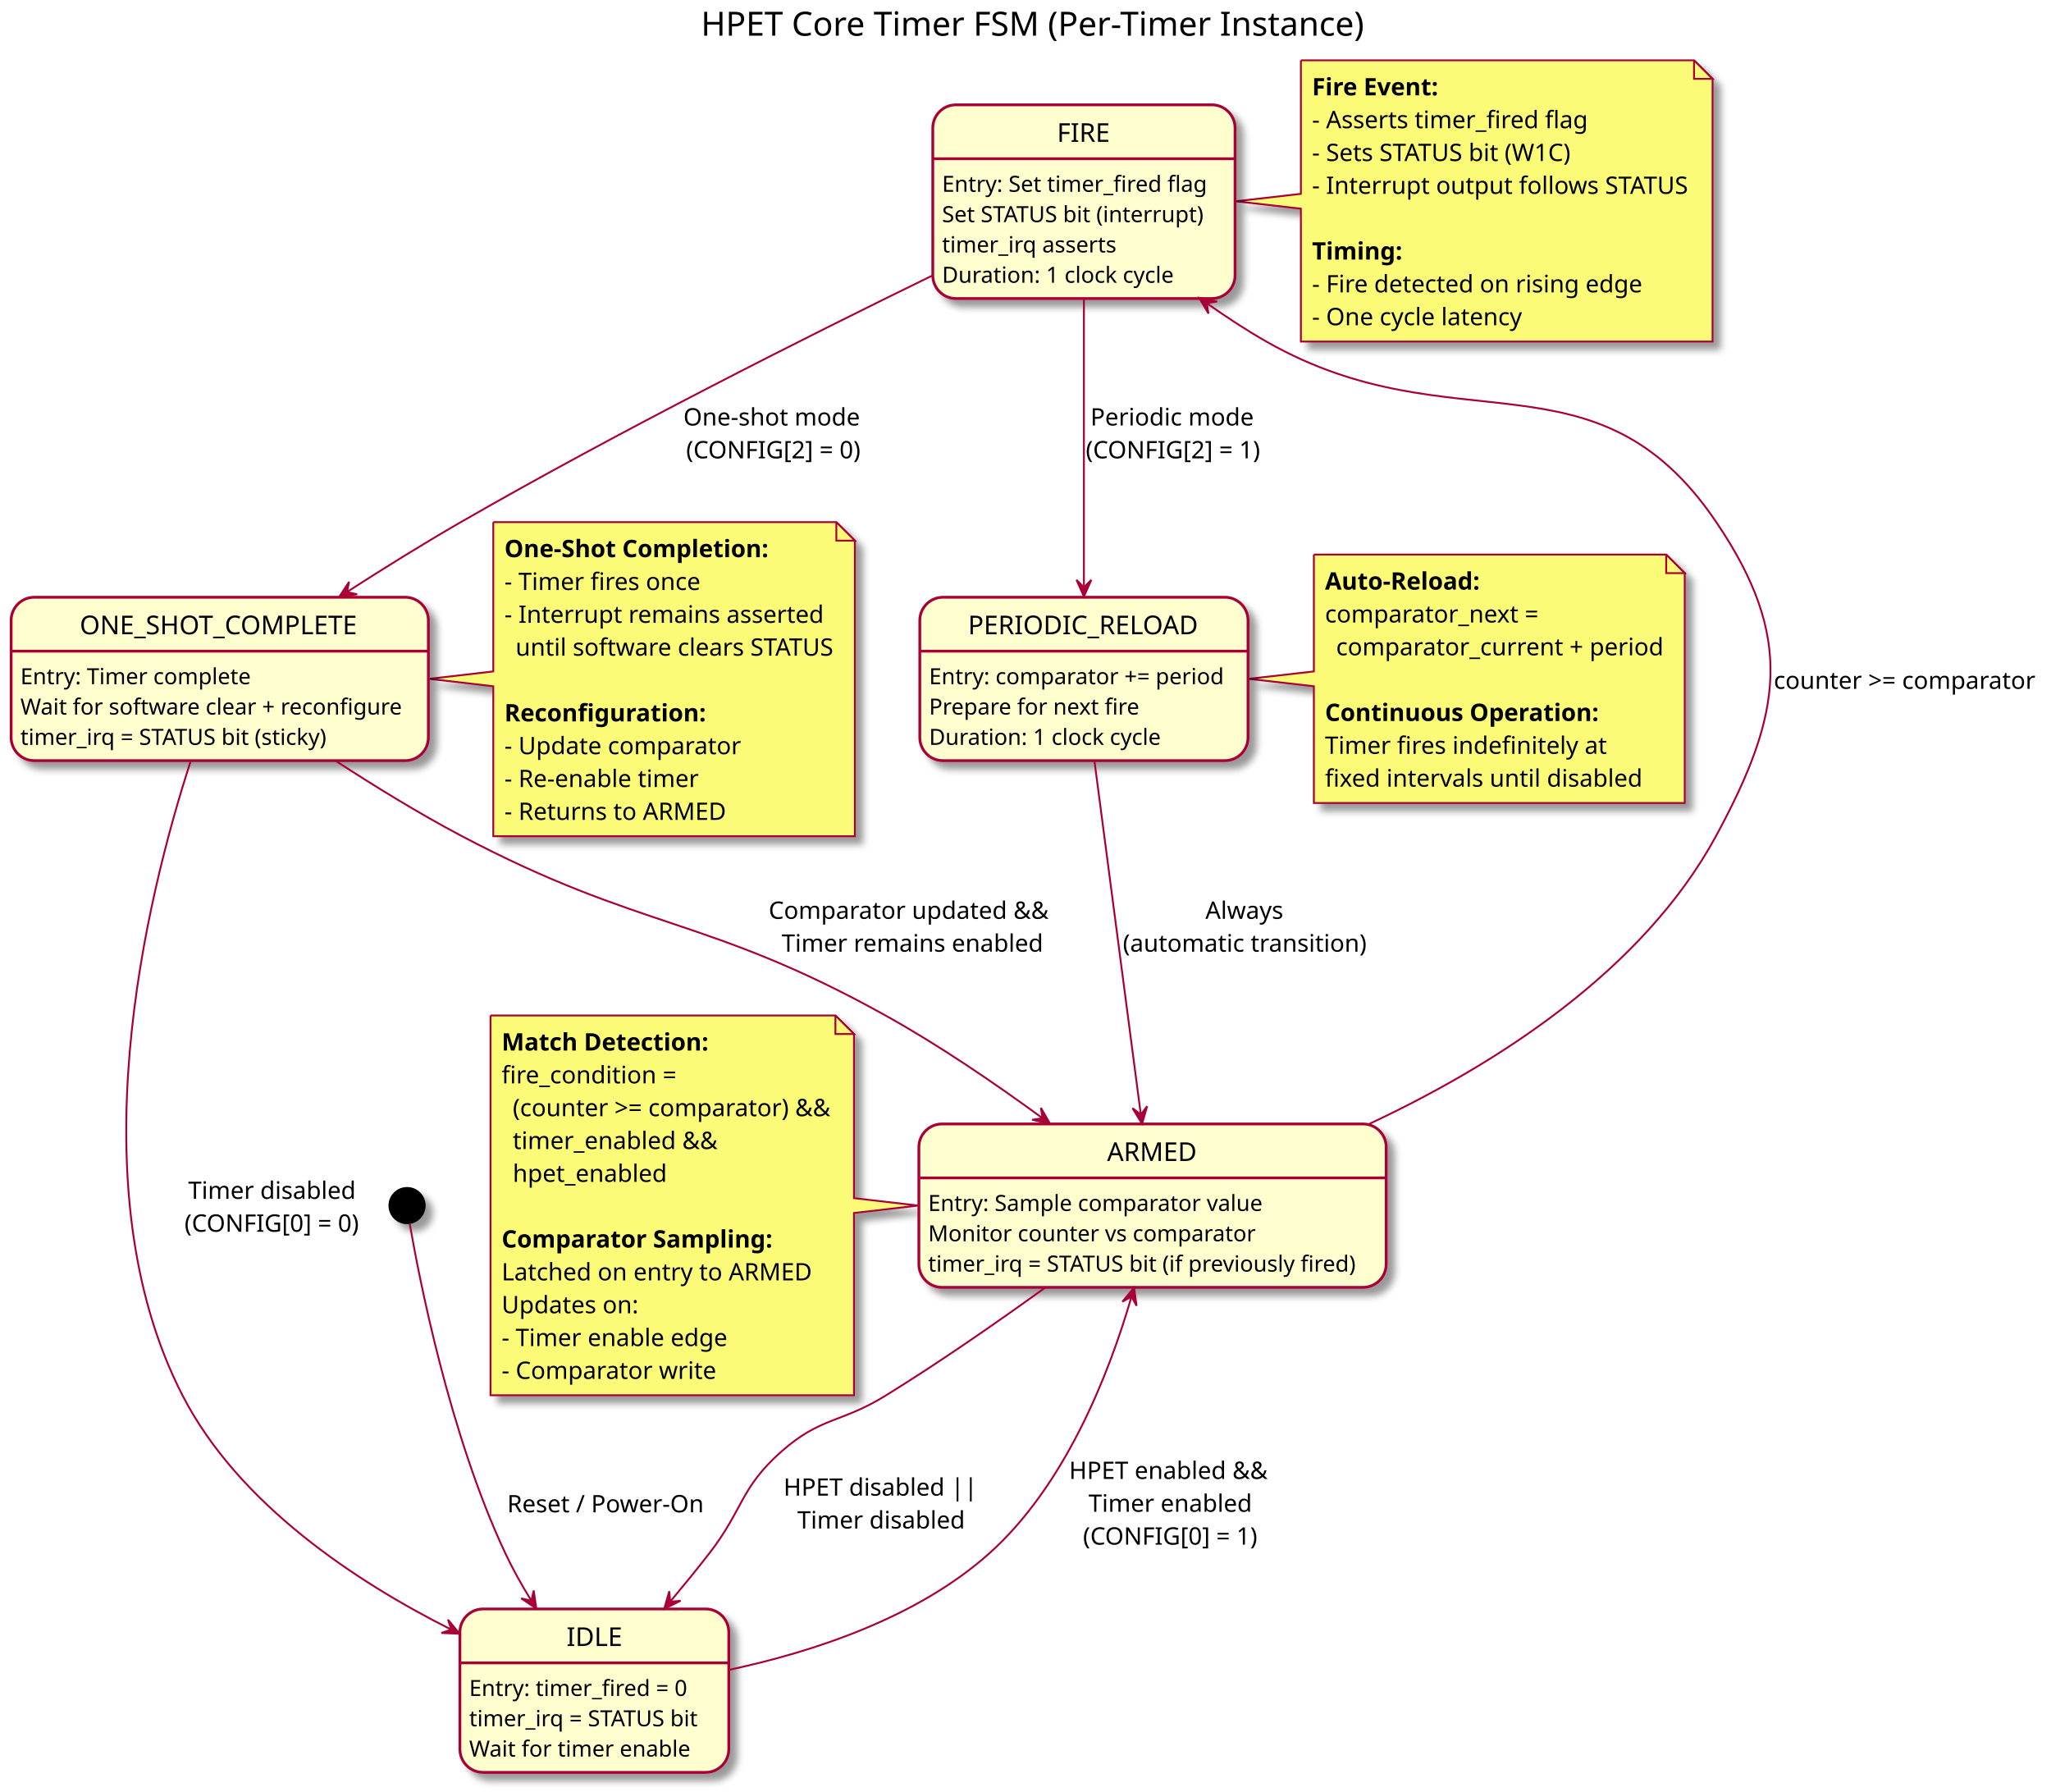
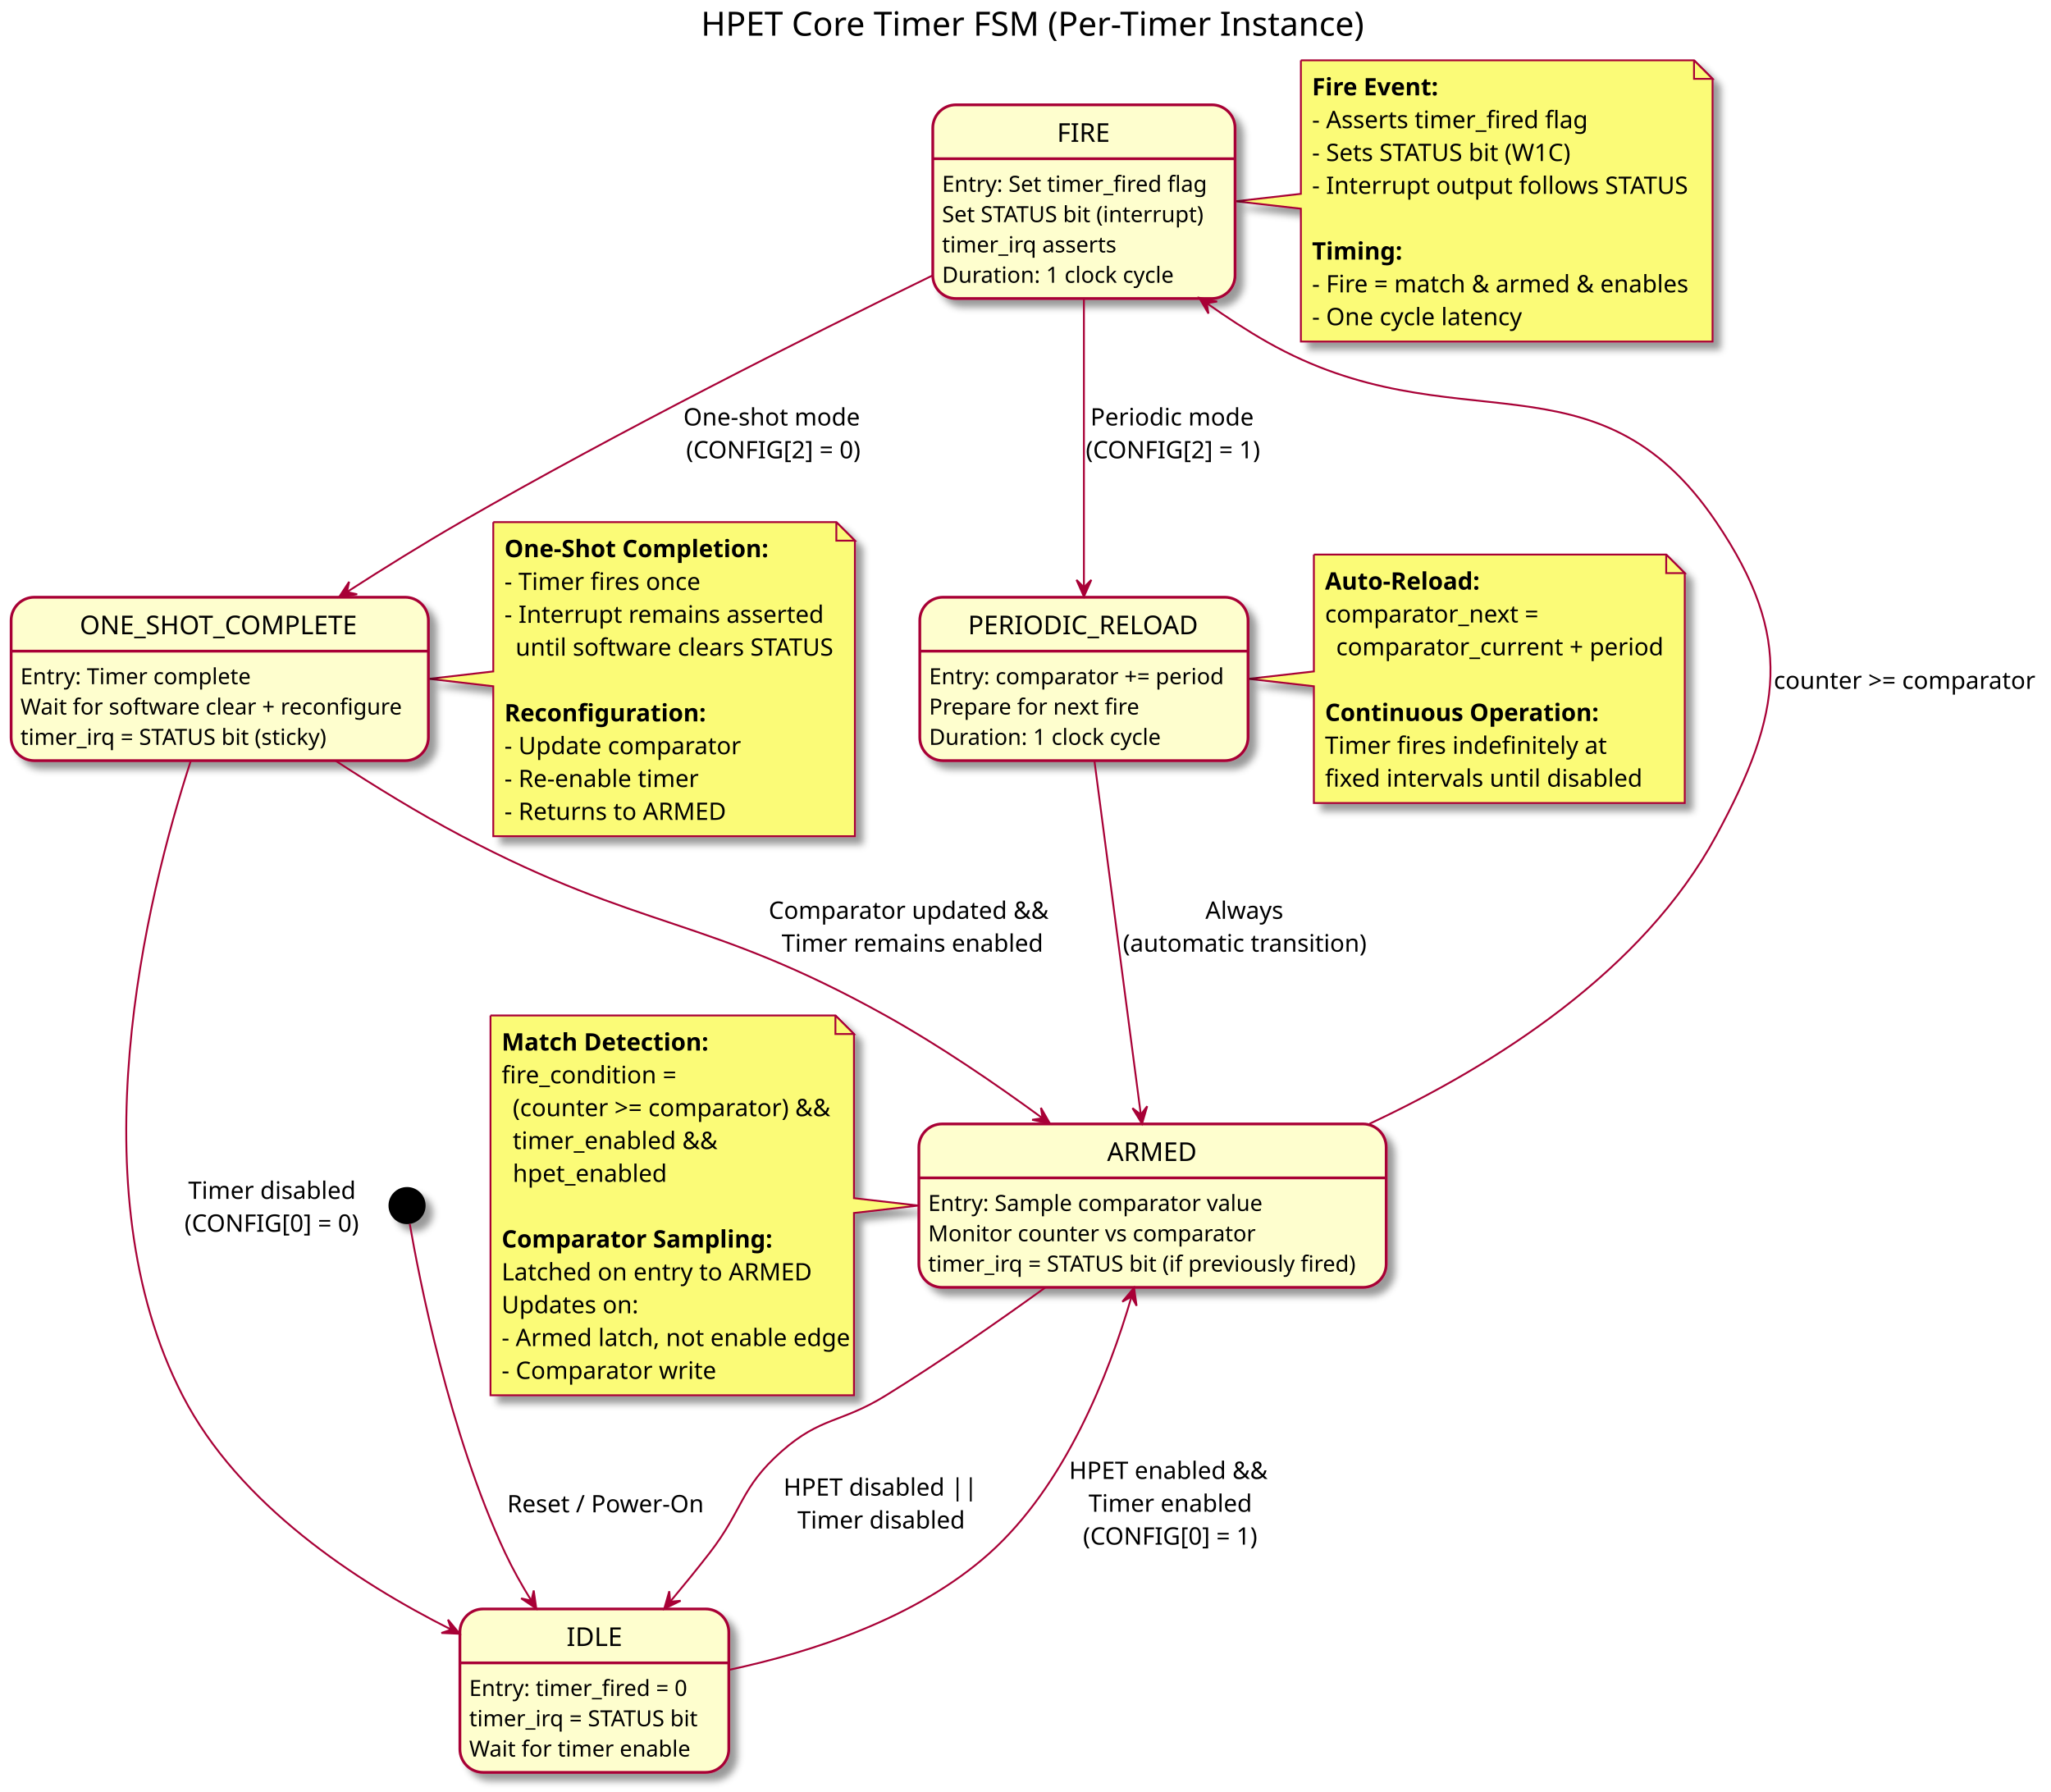
<svg xmlns="http://www.w3.org/2000/svg" contentScriptType="application/ecmascript" contentStyleType="text/css" height="966px" preserveAspectRatio="none" style="width:1106px;height:966px;" version="1.1" viewBox="0 0 1106 966" width="1106px" zoomAndPan="magnify">
  <defs>
    <filter height="300%" id="f14ua274jd64ck" width="300%" x="-1" y="-1">
      <feGaussianBlur result="blurOut" stdDeviation="2.0" />
      <feColorMatrix in="blurOut" result="blurOut2" type="matrix" values="0 0 0 0 0 0 0 0 0 0 0 0 0 0 0 0 0 0 .4 0" />
      <feOffset dx="4.0" dy="4.0" in="blurOut2" result="blurOut3" />
      <feBlend in="SourceGraphic" in2="blurOut3" mode="normal" />
    </filter>
  </defs>
  <g>
    <text fill="#000000" font-family="sans-serif" font-size="18" lengthAdjust="spacingAndGlyphs" textLength="358" x="378" y="19.242">HPET Core Timer FSM (Per-Timer Instance)</text>
    <ellipse cx="219.5" cy="650.016" fill="#000000" filter="url(#f14ua274jd64ck)" rx="10" ry="10" style="stroke: none; stroke-width: 1.0;" />
    <path d="M701.5,32.516 L701.5,104.516 L666.44,108.516 L701.5,112.516 L701.5,184.164 A0,0 0 0 0 701.5,184.164 L923.5,184.164 A0,0 0 0 0 923.5,184.164 L923.5,42.516 L913.5,32.516 L701.5,32.516 A0,0 0 0 0 701.5,32.516 " fill="#FBFB77" filter="url(#f14ua274jd64ck)" style="stroke: #A80036; stroke-width: 1.0;" />
    <path d="M913.5,32.516 L913.5,42.516 L923.5,42.516 L913.5,32.516 " fill="#FBFB77" style="stroke: #A80036; stroke-width: 1.0;" />
    <text fill="#000000" font-family="sans-serif" font-size="13" font-weight="bold" lengthAdjust="spacingAndGlyphs" textLength="69" x="707.5" y="51.413">Fire Event:</text>
    <text fill="#000000" font-family="sans-serif" font-size="13" lengthAdjust="spacingAndGlyphs" textLength="143" x="707.5" y="69.119">- Asserts timer_fired flag</text>
    <text fill="#000000" font-family="sans-serif" font-size="13" lengthAdjust="spacingAndGlyphs" textLength="138" x="707.5" y="86.825">- Sets STATUS bit (W1C)</text>
    <text fill="#000000" font-family="sans-serif" font-size="13" lengthAdjust="spacingAndGlyphs" textLength="201" x="707.5" y="104.531">- Interrupt output follows STATUS</text>
    <text fill="#000000" font-family="sans-serif" font-size="13" lengthAdjust="spacingAndGlyphs" textLength="0" x="710.5" y="122.237" />
    <text fill="#000000" font-family="sans-serif" font-size="13" font-weight="bold" lengthAdjust="spacingAndGlyphs" textLength="50" x="707.5" y="139.943">Timing:</text>
-     <text fill="#000000" font-family="sans-serif" font-size="13" lengthAdjust="spacingAndGlyphs" textLength="173" x="707.5" y="157.649">- Fire detected on rising edge</text>
+     <text fill="#000000" font-family="sans-serif" font-size="13" lengthAdjust="spacingAndGlyphs" textLength="173" x="707.5" y="157.649">- Fire = match &amp; armed &amp; enables</text>
    <text fill="#000000" font-family="sans-serif" font-size="13" lengthAdjust="spacingAndGlyphs" textLength="110" x="707.5" y="175.355">- One cycle latency</text>
    <path d="M708.5,299.016 L708.5,362.016 L673.31,366.016 L708.5,370.016 L708.5,432.958 A0,0 0 0 0 708.5,432.958 L908.5,432.958 A0,0 0 0 0 908.5,432.958 L908.5,309.016 L898.5,299.016 L708.5,299.016 A0,0 0 0 0 708.5,299.016 " fill="#FBFB77" filter="url(#f14ua274jd64ck)" style="stroke: #A80036; stroke-width: 1.0;" />
    <path d="M898.5,299.016 L898.5,309.016 L908.5,309.016 L898.5,299.016 " fill="#FBFB77" style="stroke: #A80036; stroke-width: 1.0;" />
    <text fill="#000000" font-family="sans-serif" font-size="13" font-weight="bold" lengthAdjust="spacingAndGlyphs" textLength="85" x="714.5" y="317.913">Auto-Reload:</text>
    <text fill="#000000" font-family="sans-serif" font-size="13" lengthAdjust="spacingAndGlyphs" textLength="114" x="714.5" y="335.619">comparator_next =</text>
    <text fill="#000000" font-family="sans-serif" font-size="13" lengthAdjust="spacingAndGlyphs" textLength="173" x="720.5" y="353.325">comparator_current + period</text>
    <text fill="#000000" font-family="sans-serif" font-size="13" lengthAdjust="spacingAndGlyphs" textLength="0" x="717.5" y="371.031" />
    <text fill="#000000" font-family="sans-serif" font-size="13" font-weight="bold" lengthAdjust="spacingAndGlyphs" textLength="150" x="714.5" y="388.737">Continuous Operation:</text>
    <text fill="#000000" font-family="sans-serif" font-size="13" lengthAdjust="spacingAndGlyphs" textLength="146" x="714.5" y="406.443">Timer fires indefinitely at</text>
    <text fill="#000000" font-family="sans-serif" font-size="13" lengthAdjust="spacingAndGlyphs" textLength="166" x="714.5" y="424.149">fixed intervals until disabled</text>
    <path d="M266,281.516 L266,362.016 L231.43,366.016 L266,370.016 L266,450.87 A0,0 0 0 0 266,450.87 L461,450.87 A0,0 0 0 0 461,450.87 L461,291.516 L451,281.516 L266,281.516 A0,0 0 0 0 266,281.516 " fill="#FBFB77" filter="url(#f14ua274jd64ck)" style="stroke: #A80036; stroke-width: 1.0;" />
    <path d="M451,281.516 L451,291.516 L461,291.516 L451,281.516 " fill="#FBFB77" style="stroke: #A80036; stroke-width: 1.0;" />
    <text fill="#000000" font-family="sans-serif" font-size="13" font-weight="bold" lengthAdjust="spacingAndGlyphs" textLength="144" x="272" y="300.413">One-Shot Completion:</text>
    <text fill="#000000" font-family="sans-serif" font-size="13" lengthAdjust="spacingAndGlyphs" textLength="101" x="272" y="318.119">- Timer fires once</text>
    <text fill="#000000" font-family="sans-serif" font-size="13" lengthAdjust="spacingAndGlyphs" textLength="167" x="272" y="335.825">- Interrupt remains asserted</text>
    <text fill="#000000" font-family="sans-serif" font-size="13" lengthAdjust="spacingAndGlyphs" textLength="168" x="278" y="353.531">until software clears STATUS</text>
    <text fill="#000000" font-family="sans-serif" font-size="13" lengthAdjust="spacingAndGlyphs" textLength="0" x="275" y="371.237" />
    <text fill="#000000" font-family="sans-serif" font-size="13" font-weight="bold" lengthAdjust="spacingAndGlyphs" textLength="112" x="272" y="388.943">Reconfiguration:</text>
    <text fill="#000000" font-family="sans-serif" font-size="13" lengthAdjust="spacingAndGlyphs" textLength="126" x="272" y="406.649">- Update comparator</text>
    <text fill="#000000" font-family="sans-serif" font-size="13" lengthAdjust="spacingAndGlyphs" textLength="101" x="272" y="424.355">- Re-enable timer</text>
    <text fill="#000000" font-family="sans-serif" font-size="13" lengthAdjust="spacingAndGlyphs" textLength="117" x="272" y="442.061">- Returns to ARMED</text>
    <path d="M264.5,547.516 L264.5,752.282 A0,0 0 0 0 264.5,752.282 L460.5,752.282 A0,0 0 0 0 460.5,752.282 L460.5,654.016 L495.2,650.016 L460.5,646.016 L460.5,557.516 L450.5,547.516 L264.5,547.516 A0,0 0 0 0 264.5,547.516 " fill="#FBFB77" filter="url(#f14ua274jd64ck)" style="stroke: #A80036; stroke-width: 1.0;" />
    <path d="M450.5,547.516 L450.5,557.516 L460.5,557.516 L450.5,547.516 " fill="#FBFB77" style="stroke: #A80036; stroke-width: 1.0;" />
    <text fill="#000000" font-family="sans-serif" font-size="13" font-weight="bold" lengthAdjust="spacingAndGlyphs" textLength="115" x="270.5" y="566.413">Match Detection:</text>
    <text fill="#000000" font-family="sans-serif" font-size="13" lengthAdjust="spacingAndGlyphs" textLength="92" x="270.5" y="584.119">fire_condition =</text>
    <text fill="#000000" font-family="sans-serif" font-size="13" lengthAdjust="spacingAndGlyphs" textLength="169" x="276.5" y="601.825">(counter &gt;= comparator) &amp;&amp;</text>
    <text fill="#000000" font-family="sans-serif" font-size="13" lengthAdjust="spacingAndGlyphs" textLength="109" x="276.5" y="619.531">timer_enabled &amp;&amp;</text>
    <text fill="#000000" font-family="sans-serif" font-size="13" lengthAdjust="spacingAndGlyphs" textLength="82" x="276.5" y="637.237">hpet_enabled</text>
    <text fill="#000000" font-family="sans-serif" font-size="13" lengthAdjust="spacingAndGlyphs" textLength="0" x="273.5" y="654.943" />
    <text fill="#000000" font-family="sans-serif" font-size="13" font-weight="bold" lengthAdjust="spacingAndGlyphs" textLength="147" x="270.5" y="672.649">Comparator Sampling:</text>
    <text fill="#000000" font-family="sans-serif" font-size="13" lengthAdjust="spacingAndGlyphs" textLength="165" x="270.5" y="690.355">Latched on entry to ARMED</text>
    <text fill="#000000" font-family="sans-serif" font-size="13" lengthAdjust="spacingAndGlyphs" textLength="73" x="270.5" y="708.061">Updates on:</text>
-     <text fill="#000000" font-family="sans-serif" font-size="13" lengthAdjust="spacingAndGlyphs" textLength="117" x="270.5" y="725.767">- Timer enable edge</text>
+     <text fill="#000000" font-family="sans-serif" font-size="13" lengthAdjust="spacingAndGlyphs" textLength="117" x="270.5" y="725.767">- Armed latch, not enable edge</text>
    <text fill="#000000" font-family="sans-serif" font-size="13" lengthAdjust="spacingAndGlyphs" textLength="113" x="270.5" y="743.473">- Comparator write</text>
    <rect fill="#FEFECE" filter="url(#f14ua274jd64ck)" height="88.1" rx="12.5" ry="12.5" style="stroke: #A80036; stroke-width: 1.5;" width="145" x="248" y="867.516" />
    <line style="stroke: #A80036; stroke-width: 1.5;" x1="248" x2="393" y1="896.584" y2="896.584" />
    <text fill="#000000" font-family="sans-serif" font-size="14" lengthAdjust="spacingAndGlyphs" textLength="30" x="305.5" y="887.482">IDLE</text>
    <text fill="#000000" font-family="sans-serif" font-size="12" lengthAdjust="spacingAndGlyphs" textLength="116" x="253" y="914.412">Entry: timer_fired = 0</text>
    <text fill="#000000" font-family="sans-serif" font-size="12" lengthAdjust="spacingAndGlyphs" textLength="125" x="253" y="930.756">timer_irq = STATUS bit</text>
    <text fill="#000000" font-family="sans-serif" font-size="12" lengthAdjust="spacingAndGlyphs" textLength="118" x="253" y="947.1">Wait for timer enable</text>
    <rect fill="#FEFECE" filter="url(#f14ua274jd64ck)" height="88.1" rx="12.5" ry="12.5" style="stroke: #A80036; stroke-width: 1.5;" width="252" x="495.5" y="606.016" />
    <line style="stroke: #A80036; stroke-width: 1.5;" x1="495.5" x2="747.5" y1="635.084" y2="635.084" />
    <text fill="#000000" font-family="sans-serif" font-size="14" lengthAdjust="spacingAndGlyphs" textLength="49" x="597" y="625.982">ARMED</text>
    <text fill="#000000" font-family="sans-serif" font-size="12" lengthAdjust="spacingAndGlyphs" textLength="179" x="500.5" y="652.912">Entry: Sample comparator value</text>
    <text fill="#000000" font-family="sans-serif" font-size="12" lengthAdjust="spacingAndGlyphs" textLength="174" x="500.5" y="669.256">Monitor counter vs comparator</text>
    <text fill="#000000" font-family="sans-serif" font-size="12" lengthAdjust="spacingAndGlyphs" textLength="232" x="500.5" y="685.6">timer_irq = STATUS bit (if previously fired)</text>
    <rect fill="#FEFECE" filter="url(#f14ua274jd64ck)" height="104.444" rx="12.5" ry="12.5" style="stroke: #A80036; stroke-width: 1.5;" width="163" x="503" y="56.516" />
    <line style="stroke: #A80036; stroke-width: 1.5;" x1="503" x2="666" y1="85.584" y2="85.584" />
    <text fill="#000000" font-family="sans-serif" font-size="14" lengthAdjust="spacingAndGlyphs" textLength="29" x="570" y="76.482">FIRE</text>
    <text fill="#000000" font-family="sans-serif" font-size="12" lengthAdjust="spacingAndGlyphs" textLength="141" x="508" y="103.412">Entry: Set timer_fired flag</text>
    <text fill="#000000" font-family="sans-serif" font-size="12" lengthAdjust="spacingAndGlyphs" textLength="143" x="508" y="119.756">Set STATUS bit (interrupt)</text>
    <text fill="#000000" font-family="sans-serif" font-size="12" lengthAdjust="spacingAndGlyphs" textLength="94" x="508" y="136.1">timer_irq asserts</text>
    <text fill="#000000" font-family="sans-serif" font-size="12" lengthAdjust="spacingAndGlyphs" textLength="124" x="508" y="152.444">Duration: 1 clock cycle</text>
    <rect fill="#FEFECE" filter="url(#f14ua274jd64ck)" height="88.1" rx="12.5" ry="12.5" style="stroke: #A80036; stroke-width: 1.5;" width="177" x="496" y="322.016" />
    <line style="stroke: #A80036; stroke-width: 1.5;" x1="496" x2="673" y1="351.084" y2="351.084" />
    <text fill="#000000" font-family="sans-serif" font-size="14" lengthAdjust="spacingAndGlyphs" textLength="125" x="522" y="341.982">PERIODIC_RELOAD</text>
    <text fill="#000000" font-family="sans-serif" font-size="12" lengthAdjust="spacingAndGlyphs" textLength="157" x="501" y="368.912">Entry: comparator += period</text>
    <text fill="#000000" font-family="sans-serif" font-size="12" lengthAdjust="spacingAndGlyphs" textLength="113" x="501" y="385.256">Prepare for next fire</text>
    <text fill="#000000" font-family="sans-serif" font-size="12" lengthAdjust="spacingAndGlyphs" textLength="124" x="501" y="401.6">Duration: 1 clock cycle</text>
    <rect fill="#FEFECE" filter="url(#f14ua274jd64ck)" height="88.1" rx="12.5" ry="12.5" style="stroke: #A80036; stroke-width: 1.5;" width="225" x="6" y="322.016" />
    <line style="stroke: #A80036; stroke-width: 1.5;" x1="6" x2="231" y1="351.084" y2="351.084" />
    <text fill="#000000" font-family="sans-serif" font-size="14" lengthAdjust="spacingAndGlyphs" textLength="151" x="43" y="341.982">ONE_SHOT_COMPLETE</text>
    <text fill="#000000" font-family="sans-serif" font-size="12" lengthAdjust="spacingAndGlyphs" textLength="123" x="11" y="368.912">Entry: Timer complete</text>
    <text fill="#000000" font-family="sans-serif" font-size="12" lengthAdjust="spacingAndGlyphs" textLength="205" x="11" y="385.256">Wait for software clear + reconfigure</text>
    <text fill="#000000" font-family="sans-serif" font-size="12" lengthAdjust="spacingAndGlyphs" textLength="167" x="11" y="401.6">timer_irq = STATUS bit (sticky)</text>
    <path d="M220.97,659.926 C225.72,687.416 242.15,772.926 272.5,837.516 C276.47,845.976 281.31,854.586 286.37,862.786 " fill="none" id="*start-&gt;IDLE" style="stroke: #A80036; stroke-width: 1.0;" />
    <polygon fill="#A80036" points="289.2,867.306,287.813,857.555,286.546,863.068,281.033,861.801,289.2,867.306" style="stroke: #A80036; stroke-width: 1.0;" />
    <text fill="#000000" font-family="sans-serif" font-size="13" lengthAdjust="spacingAndGlyphs" textLength="104" x="273.5" y="815.413">Reset / Power-On</text>
    <path d="M393.18,900.326 C438.15,890.746 494.54,872.386 533.5,837.516 C574.39,800.916 597.86,741.296 610.11,699.336 " fill="none" id="IDLE-&gt;ARMED" style="stroke: #A80036; stroke-width: 1.0;" />
    <polygon fill="#A80036" points="611.55,694.306,605.217,701.848,610.167,699.111,612.904,704.061,611.55,694.306" style="stroke: #A80036; stroke-width: 1.0;" />
    <text fill="#000000" font-family="sans-serif" font-size="13" lengthAdjust="spacingAndGlyphs" textLength="106" x="576.5" y="797.413">HPET enabled &amp;&amp;</text>
    <text fill="#000000" font-family="sans-serif" font-size="13" lengthAdjust="spacingAndGlyphs" textLength="85" x="587" y="815.119">Timer enabled</text>
    <text fill="#000000" font-family="sans-serif" font-size="13" lengthAdjust="spacingAndGlyphs" textLength="91" x="584" y="832.825">(CONFIG[0] = 1)</text>
    <path d="M563.74,694.156 C537.86,712.846 506.65,734.526 477.5,752.516 C453.47,767.346 442.67,763.836 421.5,782.516 C399.03,802.336 400.88,813.856 382.5,837.516 C375.93,845.976 368.73,854.806 361.65,863.286 " fill="none" id="ARMED-&gt;IDLE" style="stroke: #A80036; stroke-width: 1.0;" />
    <polygon fill="#A80036" points="358.18,867.416,367.03,863.095,361.395,863.587,360.903,857.951,358.18,867.416" style="stroke: #A80036; stroke-width: 1.0;" />
    <text fill="#000000" font-family="sans-serif" font-size="13" lengthAdjust="spacingAndGlyphs" textLength="102" x="422.5" y="806.413">HPET disabled ||</text>
    <text fill="#000000" font-family="sans-serif" font-size="13" lengthAdjust="spacingAndGlyphs" textLength="87" x="430" y="824.119">Timer disabled</text>
    <path d="M738.5,605.916 C806.3,574.176 885.89,523.686 925.5,450.516 C961.26,384.466 967.59,343.726 925.5,281.516 C860.57,185.546 784.36,241.566 683.5,184.516 C672.56,178.326 661.48,171.076 650.88,163.556 " fill="none" id="ARMED-&gt;FIRE" style="stroke: #A80036; stroke-width: 1.0;" />
    <polygon fill="#A80036" points="646.68,160.556,651.656,169.055,650.741,163.473,656.323,162.558,646.68,160.556" style="stroke: #A80036; stroke-width: 1.0;" />
    <text fill="#000000" font-family="sans-serif" font-size="13" lengthAdjust="spacingAndGlyphs" textLength="138" x="956.5" y="371.413">counter &gt;= comparator</text>
    <path d="M584.5,160.606 C584.5,206.036 584.5,271.996 584.5,316.596 " fill="none" id="FIRE-&gt;PERIODIC_RELOAD" style="stroke: #A80036; stroke-width: 1.0;" />
    <polygon fill="#A80036" points="584.5,321.656,588.5,312.656,584.5,316.656,580.5,312.656,584.5,321.656" style="stroke: #A80036; stroke-width: 1.0;" />
    <text fill="#000000" font-family="sans-serif" font-size="13" lengthAdjust="spacingAndGlyphs" textLength="86" x="588" y="229.413">Periodic mode</text>
    <text fill="#000000" font-family="sans-serif" font-size="13" lengthAdjust="spacingAndGlyphs" textLength="91" x="585.5" y="247.119">(CONFIG[2] = 1)</text>
    <path d="M502.87,148.516 C434.08,182.046 333.56,232.586 248.5,281.516 C228.29,293.146 206.81,306.506 187.27,319.076 " fill="none" id="FIRE-&gt;ONE_SHOT_COMPLETE" style="stroke: #A80036; stroke-width: 1.0;" />
    <polygon fill="#A80036" points="182.86,321.916,192.594,320.414,187.066,319.212,188.268,313.684,182.86,321.916" style="stroke: #A80036; stroke-width: 1.0;" />
    <text fill="#000000" font-family="sans-serif" font-size="13" lengthAdjust="spacingAndGlyphs" textLength="94" x="368.5" y="229.413">One-shot mode</text>
    <text fill="#000000" font-family="sans-serif" font-size="13" lengthAdjust="spacingAndGlyphs" textLength="91" x="370" y="247.119">(CONFIG[2] = 0)</text>
    <path d="M590.16,410.156 C596.91,461.566 608.15,547.246 615.17,600.806 " fill="none" id="PERIODIC_RELOAD-&gt;ARMED" style="stroke: #A80036; stroke-width: 1.0;" />
    <polygon fill="#A80036" points="615.84,605.886,618.623,596.438,615.183,600.929,610.692,597.49,615.84,605.886" style="stroke: #A80036; stroke-width: 1.0;" />
    <text fill="#000000" font-family="sans-serif" font-size="13" lengthAdjust="spacingAndGlyphs" textLength="41" x="650" y="495.413">Always</text>
    <text fill="#000000" font-family="sans-serif" font-size="13" lengthAdjust="spacingAndGlyphs" textLength="130" x="605.5" y="513.119">(automatic transition)</text>
    <path d="M102.89,410.166 C78.71,484.716 40.68,640.386 98.5,752.516 C128.76,811.186 191.99,852.836 243.25,878.596 " fill="none" id="ONE_SHOT_COMPLETE-&gt;IDLE" style="stroke: #A80036; stroke-width: 1.0;" />
    <polygon fill="#A80036" points="247.86,880.886,241.589,873.291,243.385,878.655,238.021,880.451,247.86,880.886" style="stroke: #A80036; stroke-width: 1.0;" />
    <text fill="#000000" font-family="sans-serif" font-size="13" lengthAdjust="spacingAndGlyphs" textLength="87" x="101.5" y="646.413">Timer disabled</text>
    <text fill="#000000" font-family="sans-serif" font-size="13" lengthAdjust="spacingAndGlyphs" textLength="91" x="99.5" y="664.119">(CONFIG[0] = 0)</text>
    <path d="M181.01,410.216 C202,423.896 225.85,438.556 248.5,450.516 C346.24,502.126 380.89,493.816 477.5,547.516 C506.44,563.596 536.65,584.226 561.88,602.686 " fill="none" id="ONE_SHOT_COMPLETE-&gt;ARMED" style="stroke: #A80036; stroke-width: 1.0;" />
    <polygon fill="#A80036" points="566.21,605.866,561.322,597.316,562.179,602.907,556.588,603.765,566.21,605.866" style="stroke: #A80036; stroke-width: 1.0;" />
    <text fill="#000000" font-family="sans-serif" font-size="13" lengthAdjust="spacingAndGlyphs" textLength="150" x="414.5" y="495.413">Comparator updated &amp;&amp;</text>
    <text fill="#000000" font-family="sans-serif" font-size="13" lengthAdjust="spacingAndGlyphs" textLength="136" x="421.5" y="513.119">Timer remains enabled</text>
  </g>
</svg>
